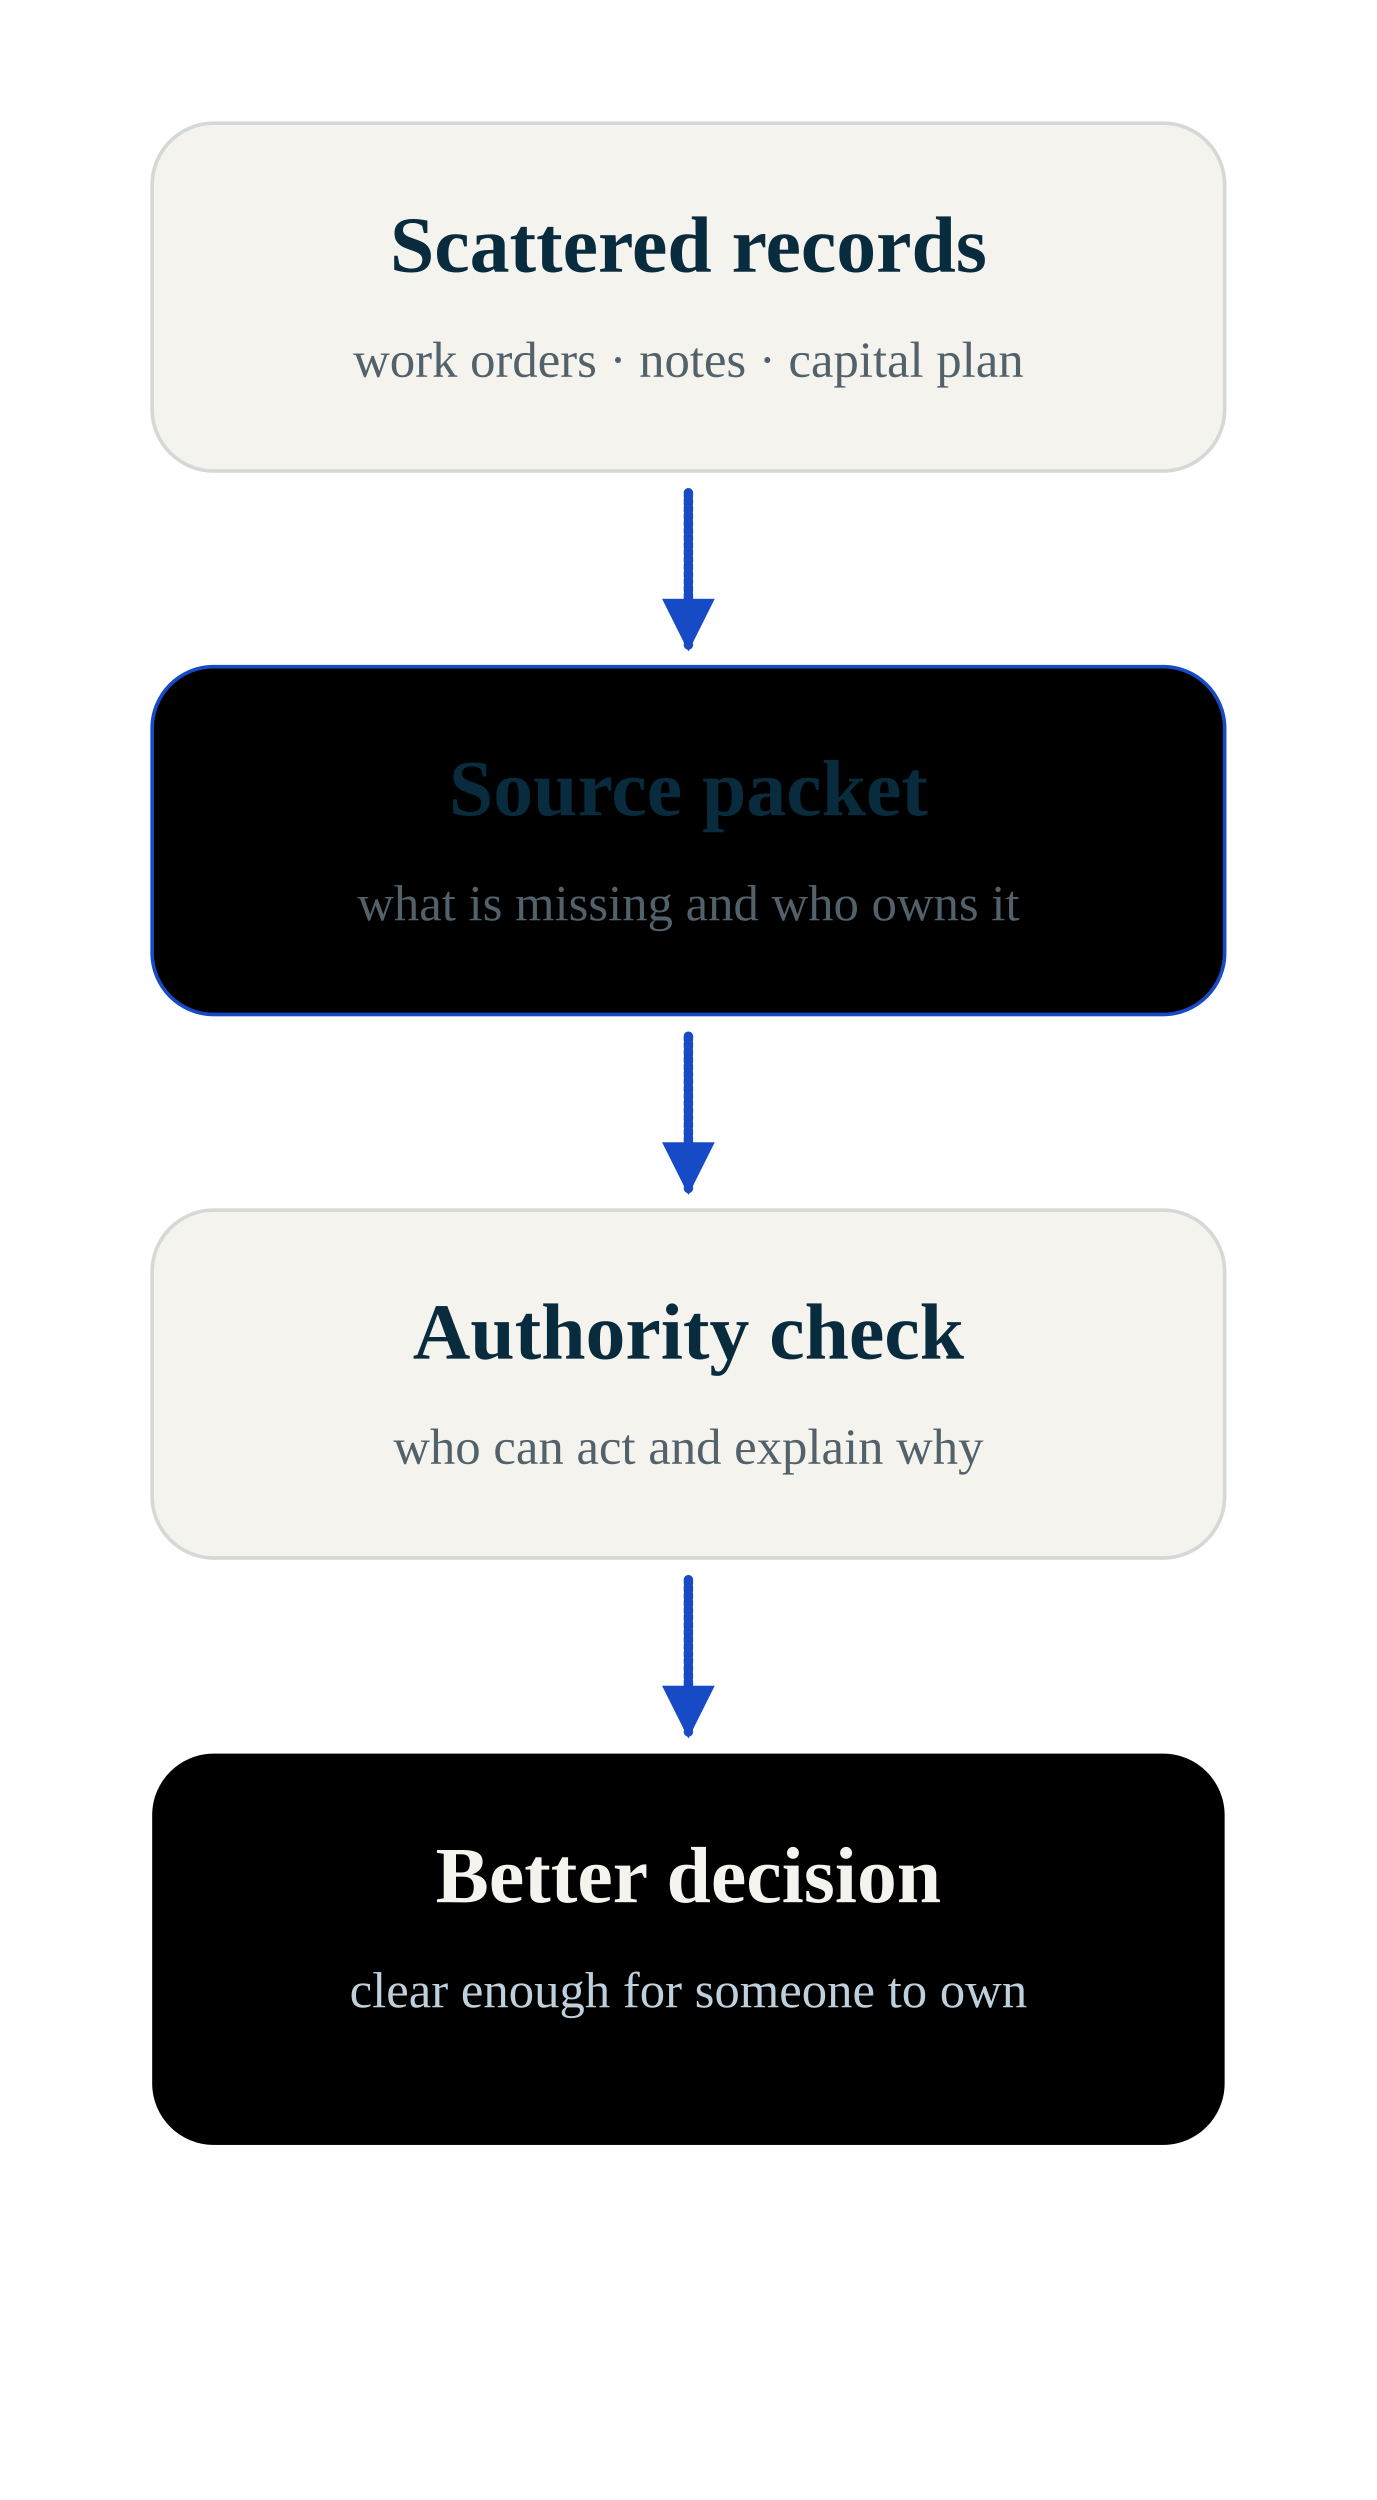
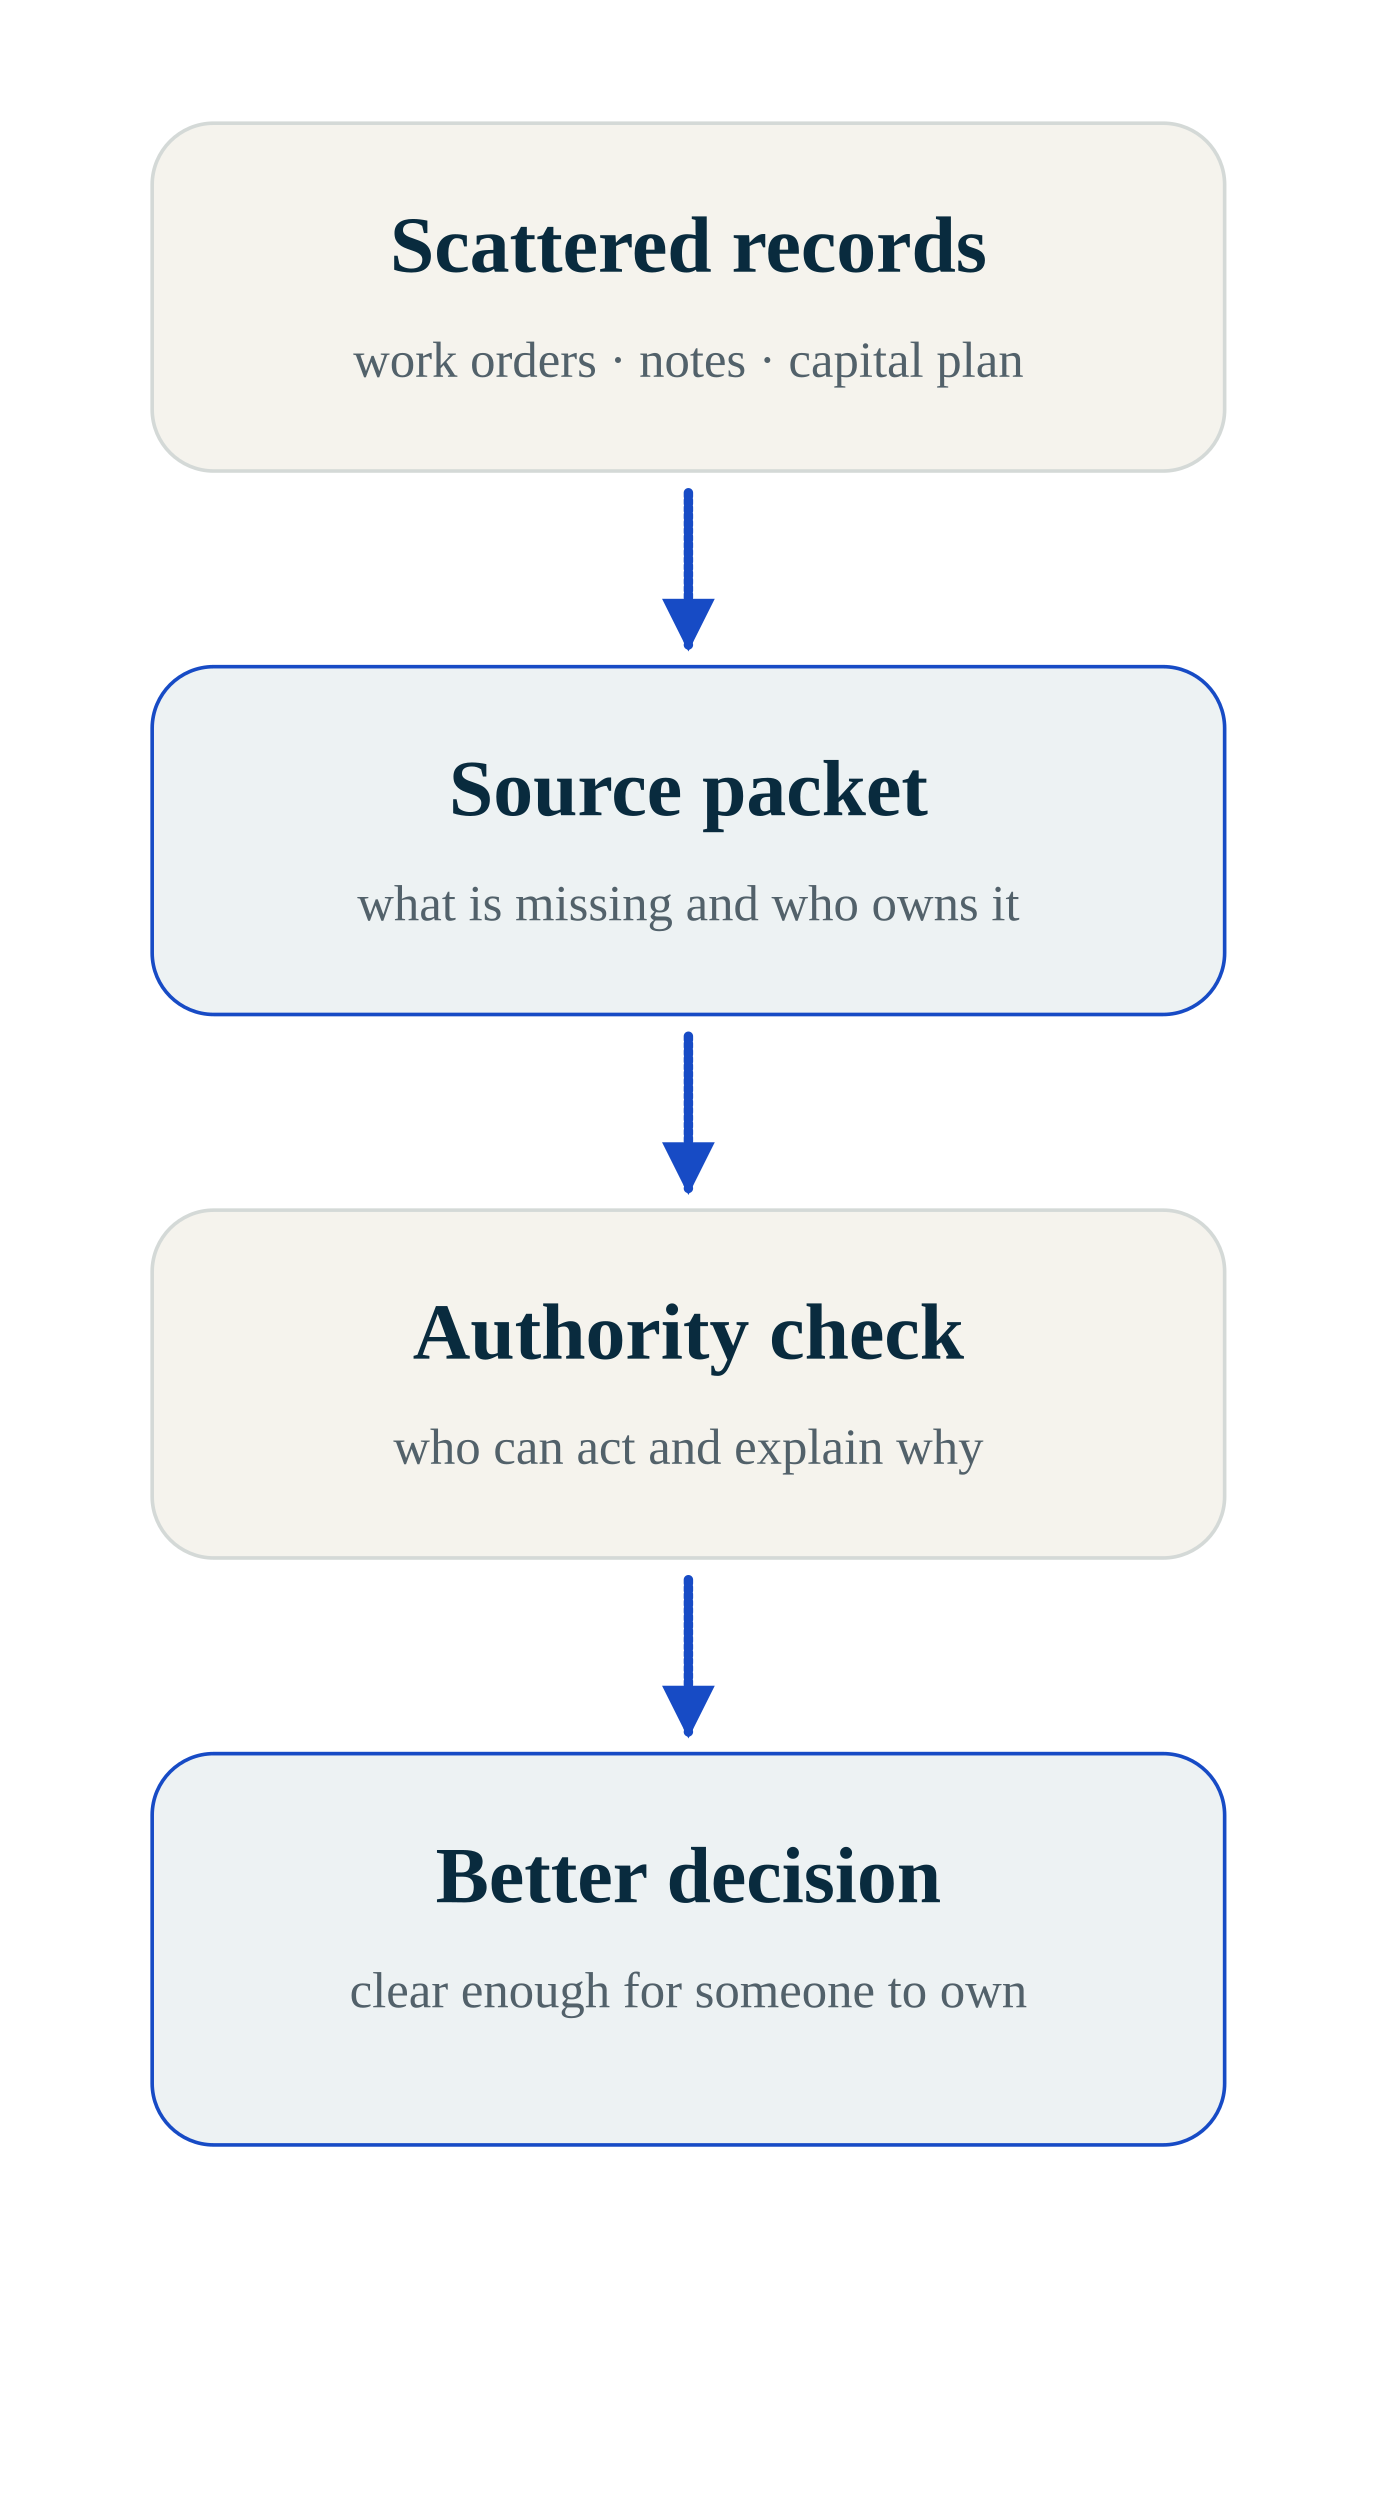
<svg xmlns="http://www.w3.org/2000/svg" id="hc-utility-m" class="systems-graphic head-clouds-graphic" width="380" height="690" viewBox="0 0 380 690" role="img" aria-labelledby="hc-utility-m-title hc-utility-m-desc" style="font-family:var(--font-body,Inter,Arial,sans-serif)">
  <style>
.hc-draw{stroke-dasharray:1;stroke-dashoffset:0;animation:hc-draw 3.4s ease both}
.hc-reveal{opacity:1;animation:hc-reveal .9s ease both;transform-box:fill-box;transform-origin:center}
.hc-pulse{animation:hc-pulse 3.8s ease both;transform-box:fill-box;transform-origin:center}
.hc-soft{stroke:var(--line,#d4d9d7)}
@keyframes hc-draw{0%,12%{stroke-dashoffset:1}82%,100%{stroke-dashoffset:0}}
@keyframes hc-reveal{0%{opacity:.08;transform:translateY(8px)}100%{opacity:1;transform:translateY(0)}}
@keyframes hc-pulse{0%{opacity:.45;transform:scale(.98)}35%,100%{opacity:1;transform:scale(1)}}
@media(prefers-reduced-motion:reduce){.vs-motion{animation:none!important}}
</style>
  <defs>
    <marker id="hc-utility-m-arrow" viewBox="0 0 10 10" refX="8" refY="5" markerWidth="7" markerHeight="7" orient="auto">
      <path d="M1 1 L9 5 L1 9 Z" fill="var(--figure-accent,#174bc5)" />
    </marker>
  </defs>
  <g class="vs-motion hc-reveal" style="animation-delay:0s">
    <rect x="42" y="34" width="296" height="96" rx="17" fill="var(--surface,#f5f3ed)" stroke="var(--line,#d4d9d7)" />
    <text x="190" y="75" font-size="22" fill="var(--text,#092b3e)" text-anchor="middle" font-weight="700" style="font-family:var(--font-body,'Inter',Arial,sans-serif);letter-spacing:0">Scattered records</text>
    <text x="190" y="104" font-size="14" fill="var(--text-dim,#52616a)" text-anchor="middle" font-weight="400" style="font-family:var(--font-body,'Inter',Arial,sans-serif);letter-spacing:0">work orders · notes · capital plan</text>
  </g>
  <path d="M190 136 V178" fill="none" stroke="var(--figure-accent,#174bc5)" stroke-width="2.6" stroke-linecap="round" stroke-linejoin="round" pathLength="1" class="vs-motion hc-draw" style="animation-delay:0.35s" marker-end="url(#hc-utility-m-arrow)" />
  <g class="vs-motion hc-reveal" style="animation-delay:0.55s">
-     <rect x="42" y="184" width="296" height="96" rx="17" fill="color-mix(in srgb, var(--figure-accent,#174bc5) 12%, transparent)" stroke="var(--figure-accent,#174bc5)" />
+     <rect x="42" y="184" width="296" height="96" rx="17" fill="var(--figure-tint,#edf2f3)" stroke="var(--figure-accent,#174bc5)" />
    <text x="190" y="225" font-size="22" fill="var(--text,#092b3e)" text-anchor="middle" font-weight="700" style="font-family:var(--font-body,'Inter',Arial,sans-serif);letter-spacing:0">Source packet</text>
    <text x="190" y="254" font-size="14" fill="var(--text-dim,#52616a)" text-anchor="middle" font-weight="400" style="font-family:var(--font-body,'Inter',Arial,sans-serif);letter-spacing:0">what is missing and who owns it</text>
  </g>
  <path d="M190 286 V328" fill="none" stroke="var(--figure-accent,#174bc5)" stroke-width="2.6" stroke-linecap="round" stroke-linejoin="round" pathLength="1" class="vs-motion hc-draw" style="animation-delay:0.9s" marker-end="url(#hc-utility-m-arrow)" />
  <g class="vs-motion hc-reveal" style="animation-delay:1.1s">
    <rect x="42" y="334" width="296" height="96" rx="17" fill="var(--surface,#f5f3ed)" stroke="var(--line,#d4d9d7)" />
    <text x="190" y="375" font-size="22" fill="var(--text,#092b3e)" text-anchor="middle" font-weight="700" style="font-family:var(--font-body,'Inter',Arial,sans-serif);letter-spacing:0">Authority check</text>
    <text x="190" y="404" font-size="14" fill="var(--text-dim,#52616a)" text-anchor="middle" font-weight="400" style="font-family:var(--font-body,'Inter',Arial,sans-serif);letter-spacing:0">who can act and explain why</text>
  </g>
  <path d="M190 436 V478" fill="none" stroke="var(--figure-accent,#174bc5)" stroke-width="2.6" stroke-linecap="round" stroke-linejoin="round" pathLength="1" class="vs-motion hc-draw" style="animation-delay:1.45s" marker-end="url(#hc-utility-m-arrow)" />
  <g class="vs-motion hc-reveal" style="animation-delay:1.65s">
-     <rect x="42" y="484" width="296" height="108" rx="17" fill="var(--figure-deep,var(--deep,#092b3e))" stroke="var(--figure-deep,var(--deep,#092b3e))" />
-     <text x="190" y="525" font-size="22" fill="var(--figure-on-deep,#f5f3ed)" text-anchor="middle" font-weight="700" style="font-family:var(--font-body,'Inter',Arial,sans-serif);letter-spacing:0">Better decision</text>
-     <text x="190" y="554" font-size="14" fill="var(--figure-soft-on-deep,#bed0dc)" text-anchor="middle" font-weight="400" style="font-family:var(--font-body,'Inter',Arial,sans-serif);letter-spacing:0">clear enough for someone to own</text>
+     <rect x="42" y="484" width="296" height="108" rx="17" fill="var(--figure-tint,#edf2f3)" stroke="var(--figure-accent,#174bc5)" />
+     <text x="190" y="525" font-size="22" fill="var(--text,#092b3e)" text-anchor="middle" font-weight="700" style="font-family:var(--font-body,'Inter',Arial,sans-serif);letter-spacing:0">Better decision</text>
+     <text x="190" y="554" font-size="14" fill="var(--text-dim,#52616a)" text-anchor="middle" font-weight="400" style="font-family:var(--font-body,'Inter',Arial,sans-serif);letter-spacing:0">clear enough for someone to own</text>
  </g>
</svg>
